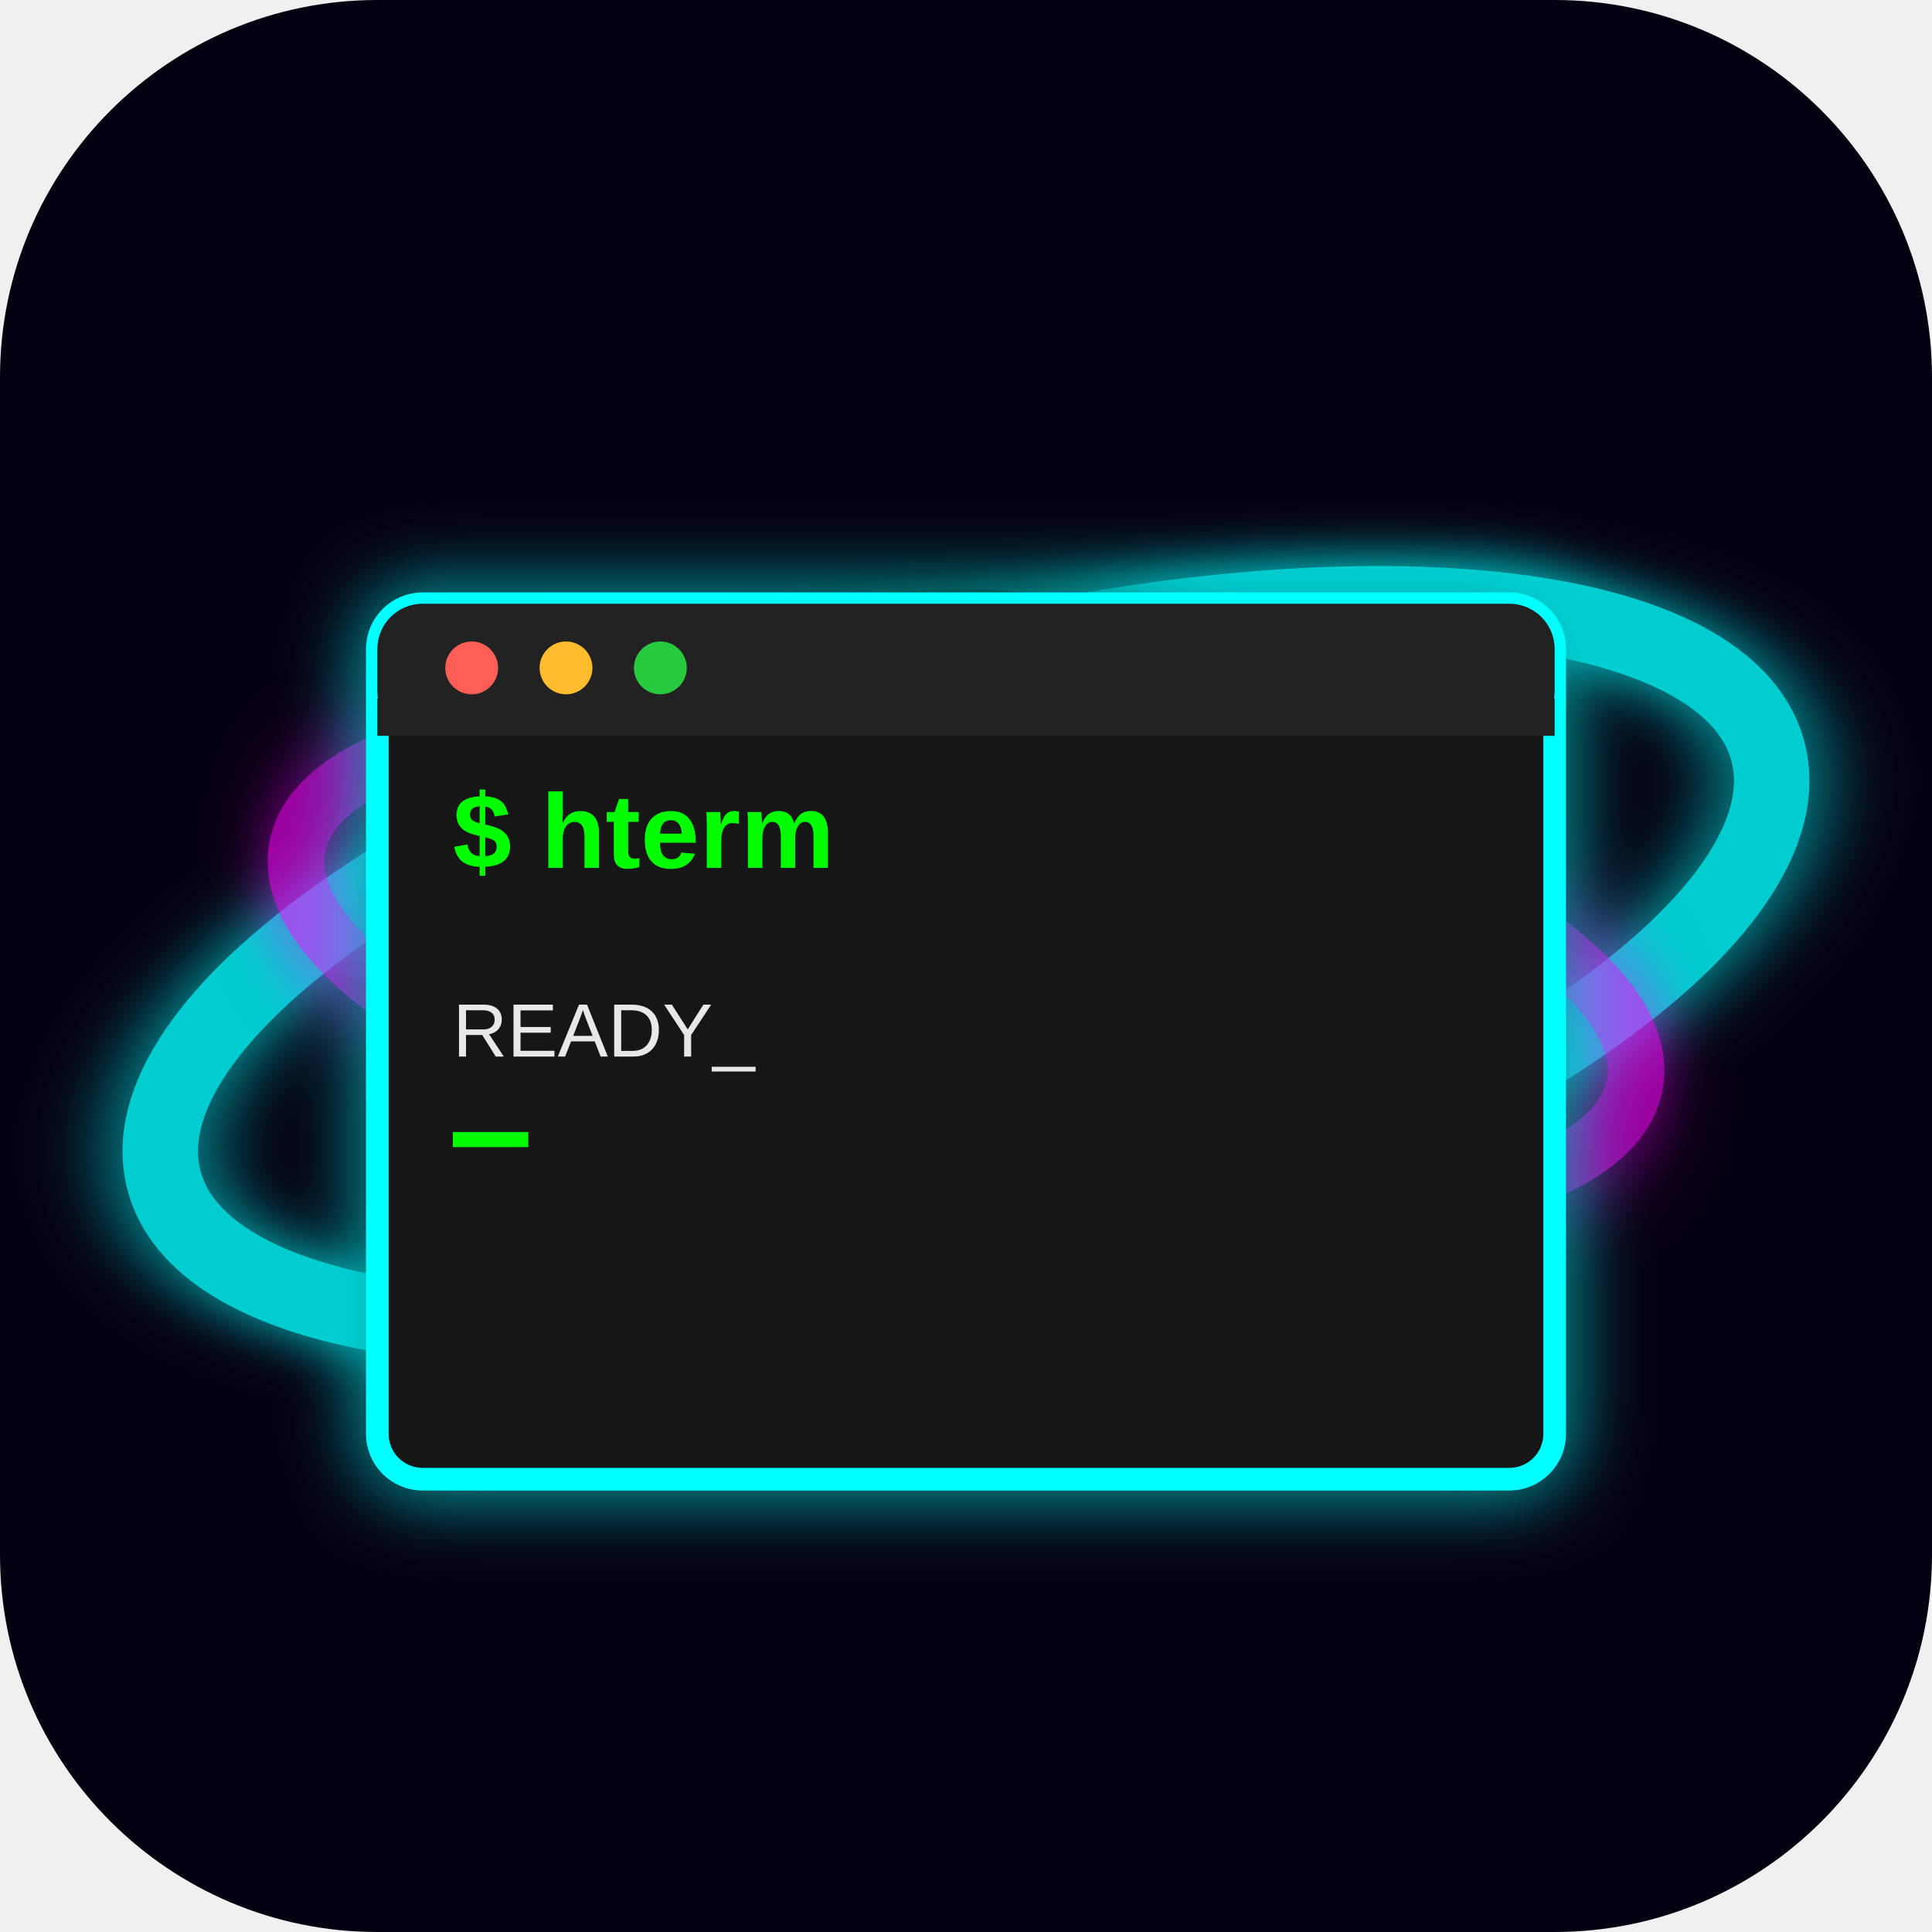
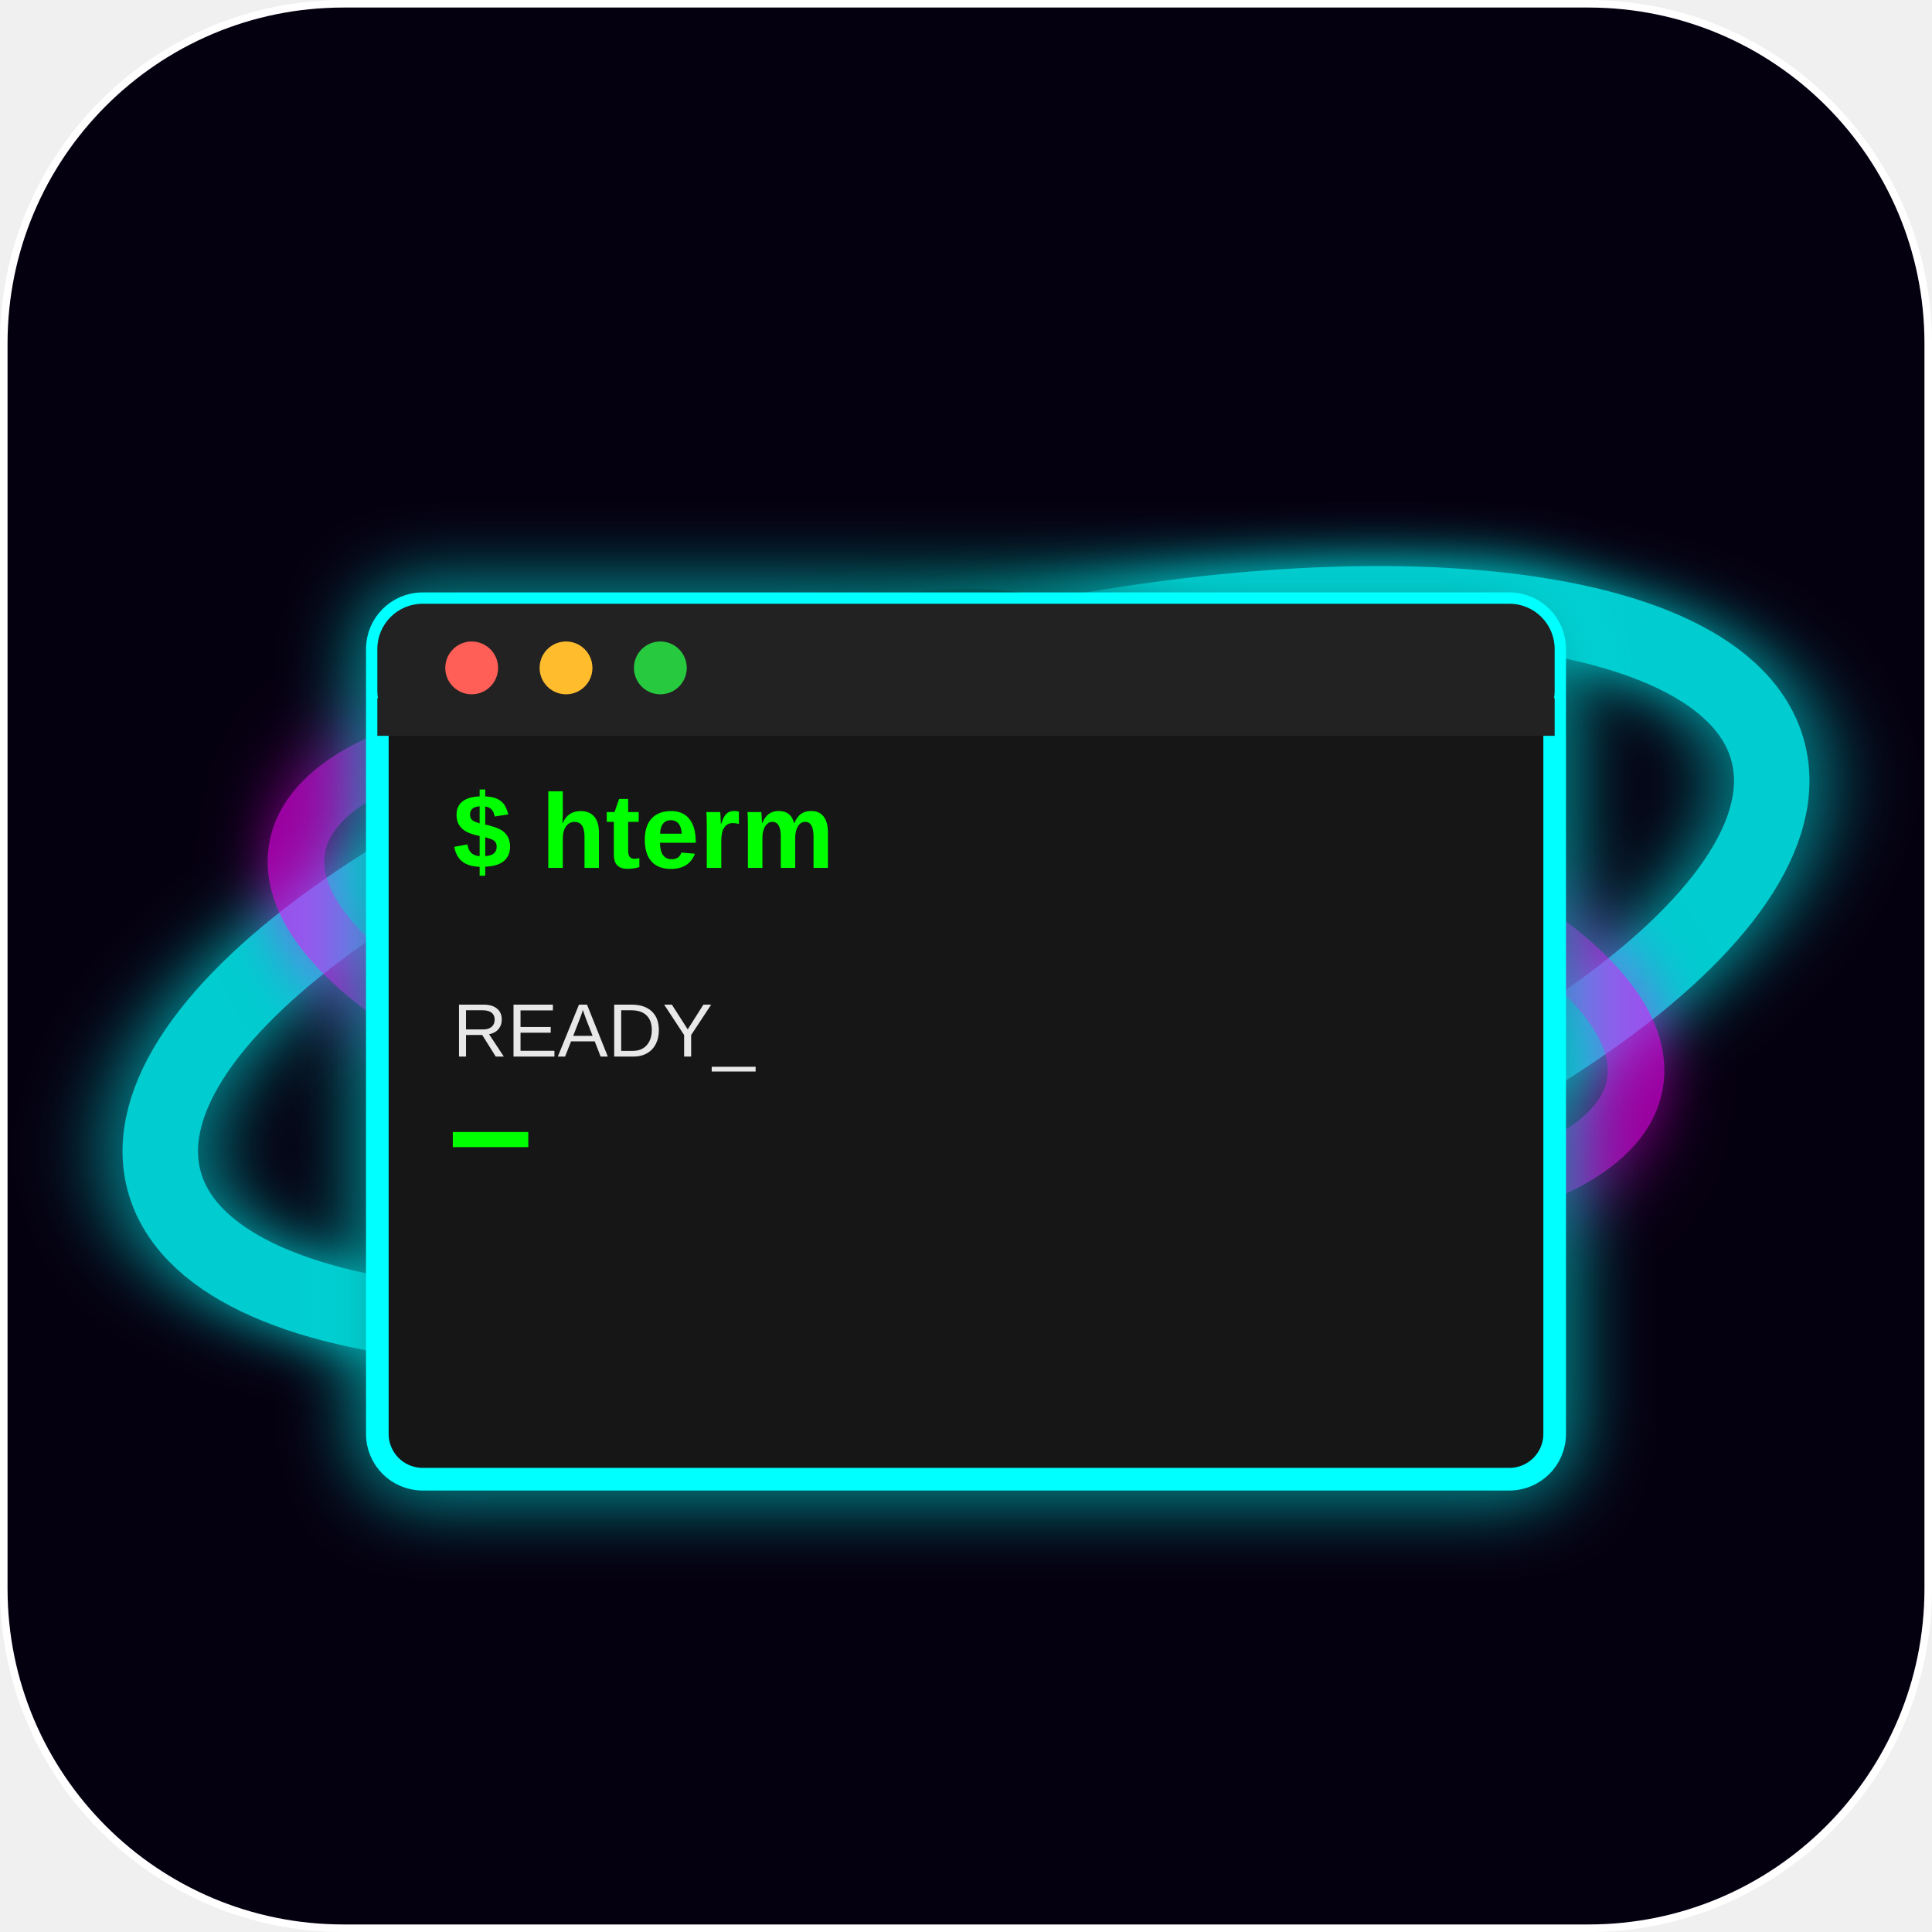
<svg xmlns="http://www.w3.org/2000/svg" width="512" height="512" viewBox="0 0 512 512">
  <defs>
    <radialGradient id="blackhole" cx="50%" cy="50%" r="50%" fx="50%" fy="50%">
      <stop offset="0%" style="stop-color:#ffffff;stop-opacity:1" />
      <stop offset="20%" style="stop-color:#00ffff;stop-opacity:1" />
      <stop offset="60%" style="stop-color:#1a0b2e;stop-opacity:1" />
      <stop offset="100%" style="stop-color:#000000;stop-opacity:1" />
    </radialGradient>
    <filter id="glow" x="-50%" y="-50%" width="200%" height="200%">
      <feGaussianBlur stdDeviation="10" result="blur" />
      <feComposite in="SourceGraphic" in2="blur" operator="over" />
    </filter>
  </defs>
-   <rect width="512" height="512" fill="#050010" rx="100" ry="100" />
+   <rect width="510" height="510" x="1" y="1" fill="#050010" rx="90" ry="90" stroke="#ffffff" stroke-width="2" />
  <ellipse cx="256" cy="256" rx="220" ry="80" fill="none" stroke="#00ffff" stroke-width="20" opacity="0.8" filter="url(#glow)" transform="rotate(-15, 256, 256)" />
  <ellipse cx="256" cy="256" rx="180" ry="60" fill="none" stroke="#ff00ff" stroke-width="15" opacity="0.6" filter="url(#glow)" transform="rotate(10, 256, 256)" />
  <circle cx="256" cy="256" r="100" fill="url(#blackhole)" filter="url(#glow)" />
  <rect x="100" y="160" width="312" height="232" rx="12" ry="12" fill="#121212" stroke="#00ffff" stroke-width="6" filter="url(#glow)" />
  <rect x="100" y="160" width="312" height="35" rx="12" ry="12" fill="#222" />
  <rect x="100" y="185" width="312" height="10" fill="#222" />
  <circle cx="125" cy="177" r="7" fill="#ff5f56" />
  <circle cx="150" cy="177" r="7" fill="#ffbd2e" />
  <circle cx="175" cy="177" r="7" fill="#27c93f" />
  <text x="120" y="230" font-family="Arial, monospace" font-size="28" fill="#00ff00" font-weight="bold">$ hterm</text>
  <text x="120" y="280" font-family="Arial, monospace" font-size="20" fill="#fff" opacity="0.9">READY_</text>
  <rect x="120" y="300" width="20" height="4" fill="#00ff00">
    <animate attributeName="opacity" values="1;0;1" dur="0.8s" repeatCount="indefinite" />
  </rect>
</svg>
